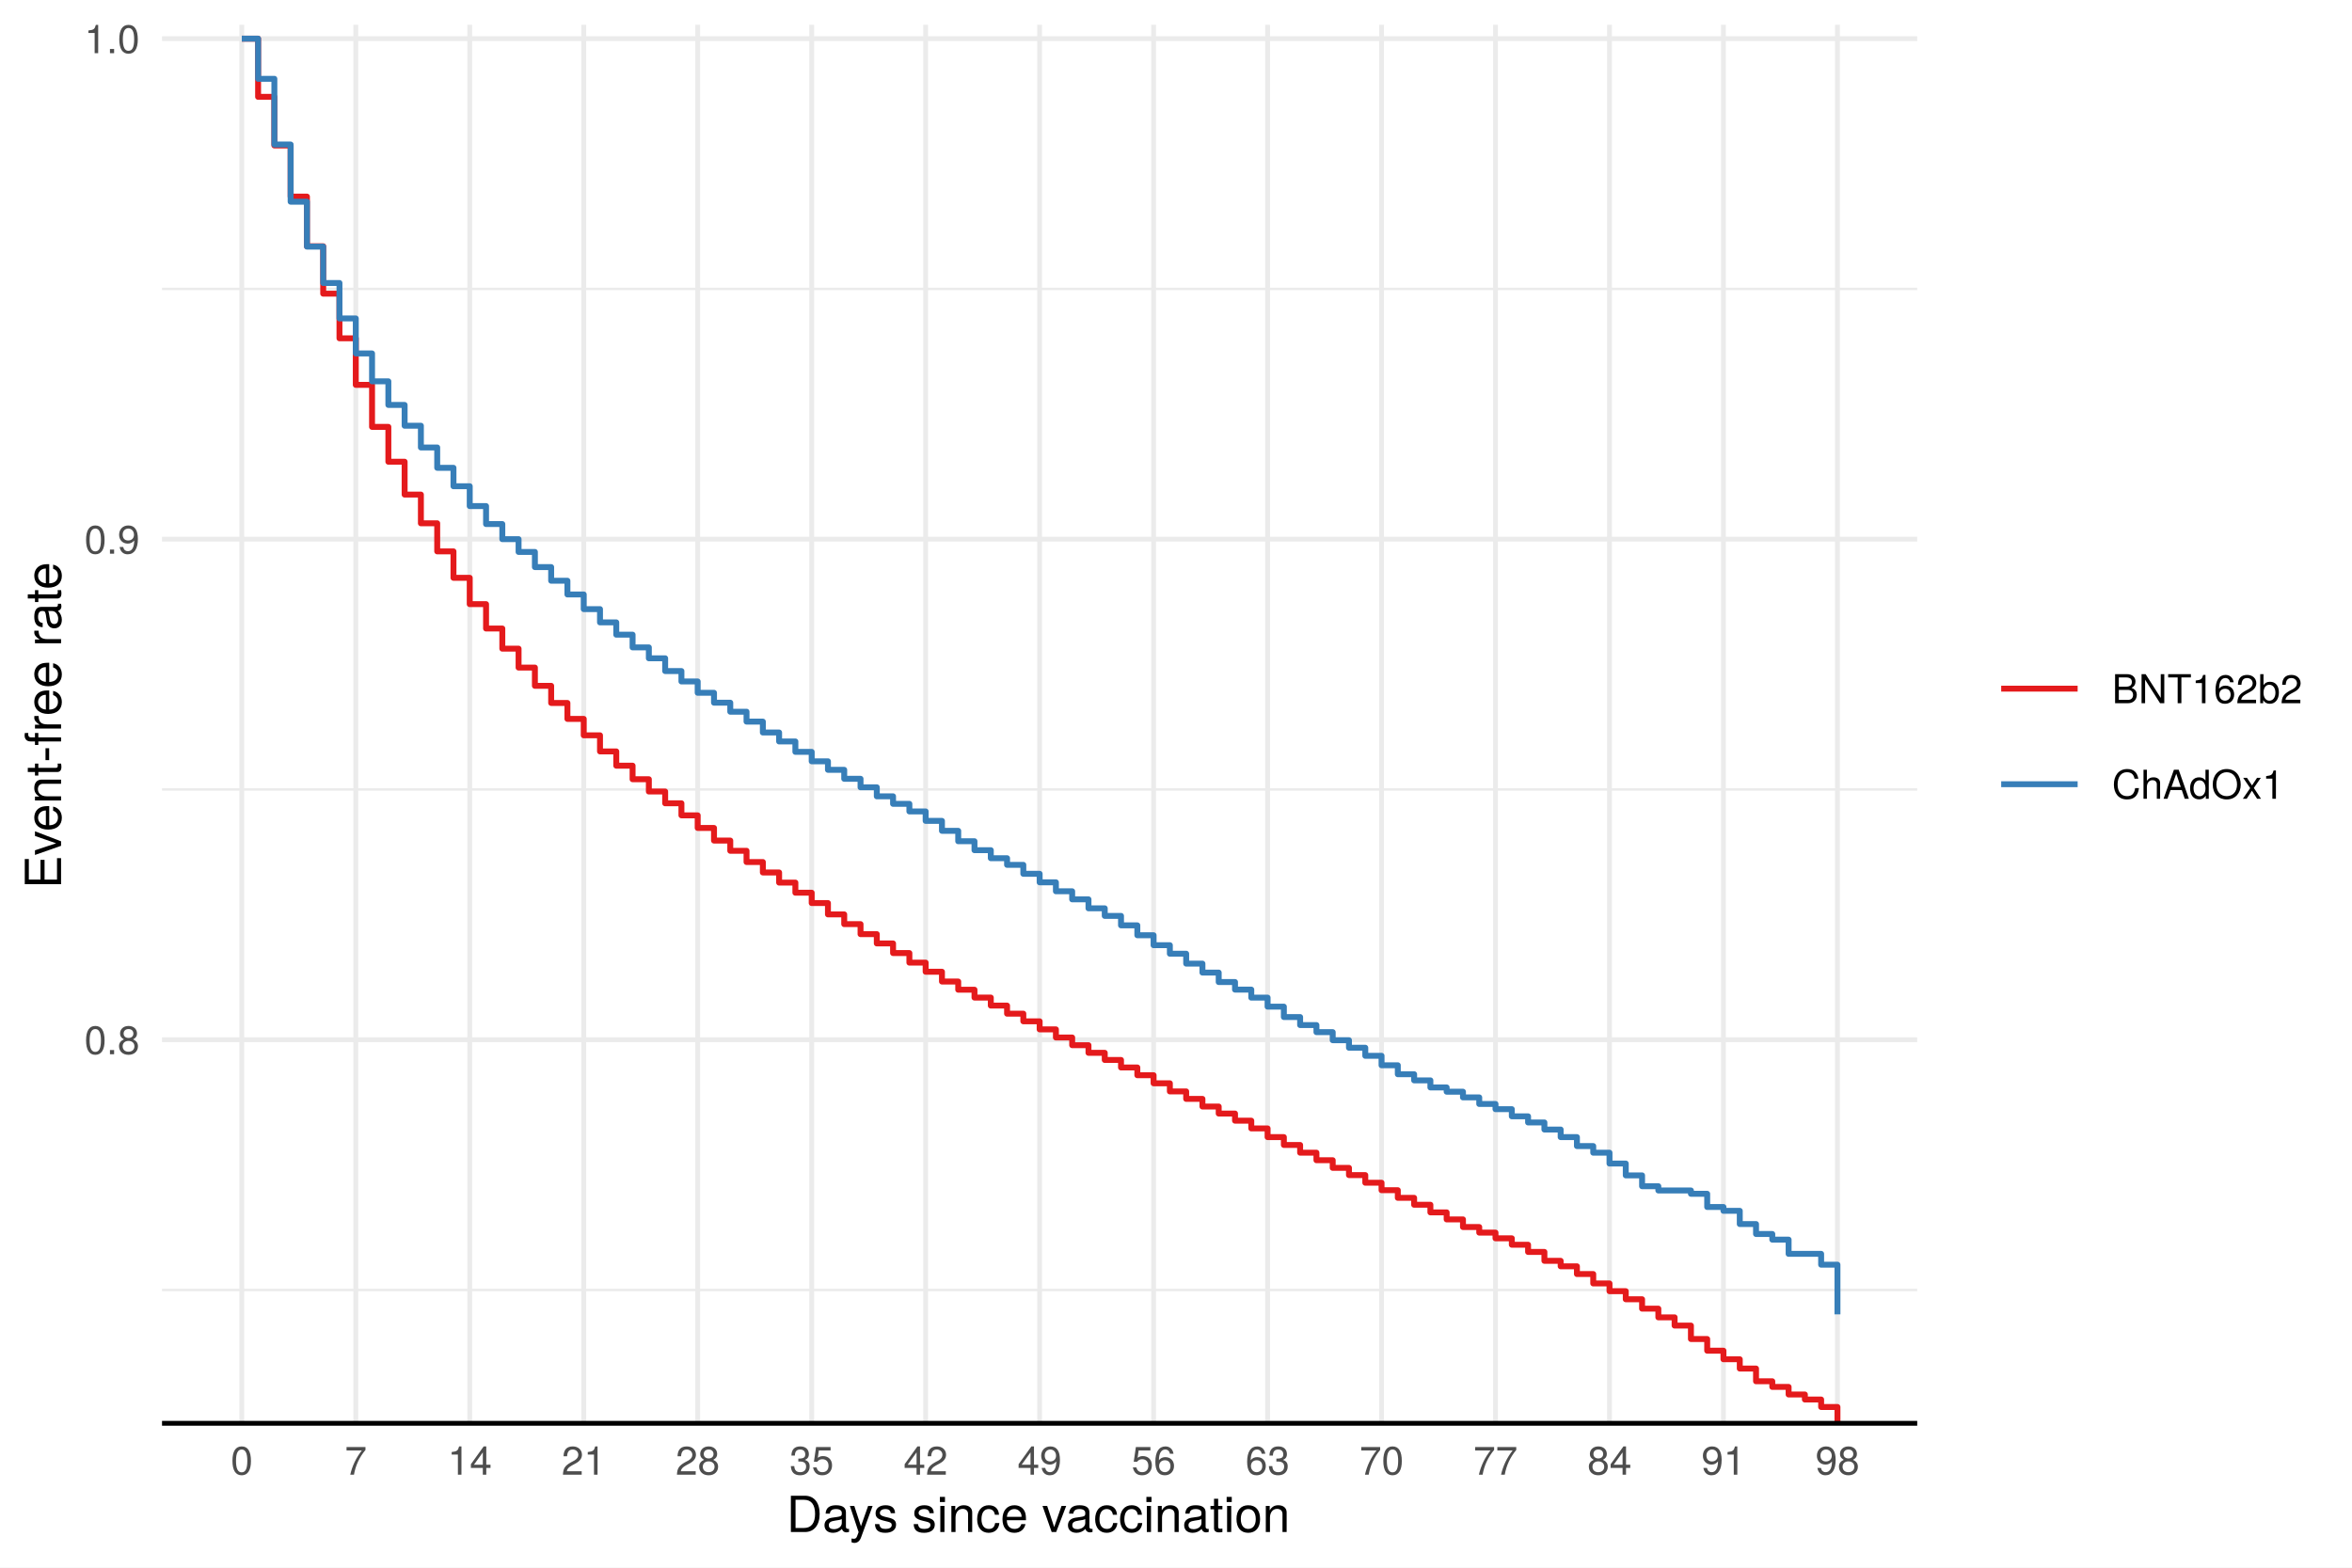
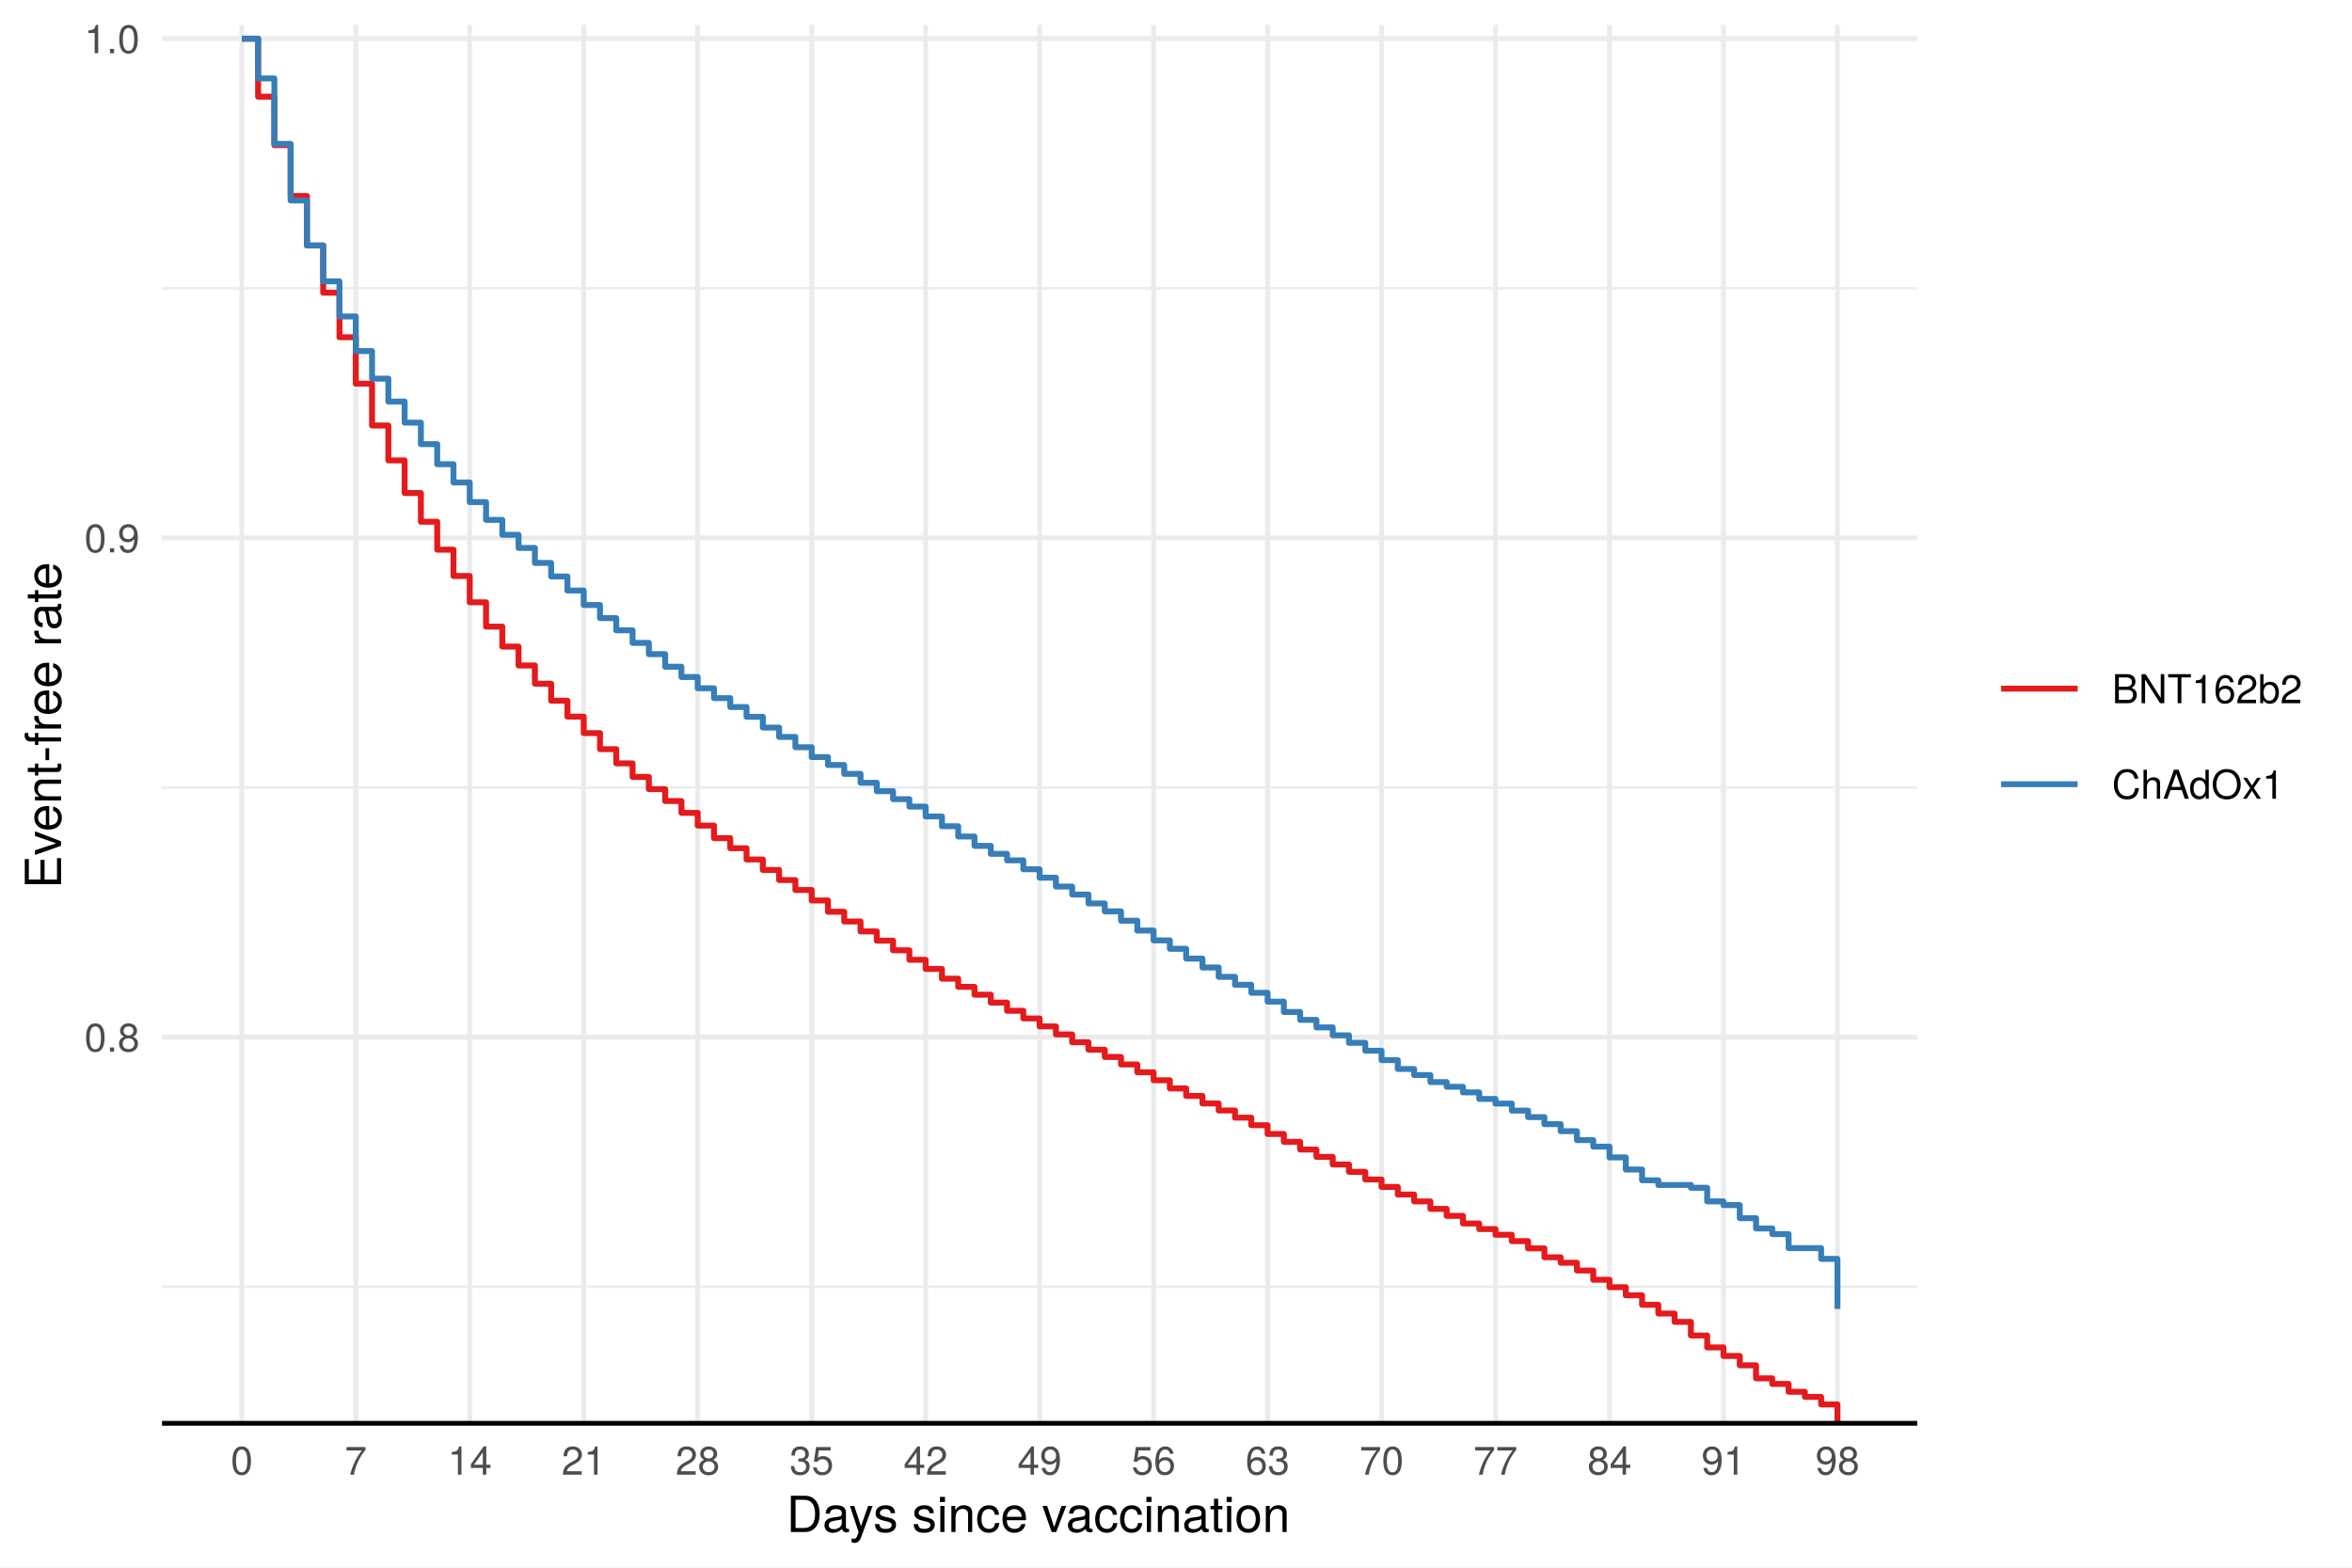
<svg xmlns="http://www.w3.org/2000/svg" viewBox="0 0 425.20 283.46">
  <defs>
    <style type="text/css">
    line, polyline, polygon, path, rect, circle {
      fill: none;
      stroke: #000000;
      stroke-linecap: round;
      stroke-linejoin: round;
      stroke-miterlimit: 10.00;
    }
  </style>
  </defs>
  <rect width="100%" height="100%" style="stroke: none; fill: #FFFFFF;" />
  <defs>
    <clipPath id="cpMjkuMjl8MzQ2LjYwfDI1Ny4zNnw0LjQ4">
      <rect x="29.29" y="4.48" width="317.31" height="252.88" />
    </clipPath>
  </defs>
-   <polyline points="29.29,233.25 346.60,233.25 " style="stroke-width: 0.44; stroke: #EBEBEB; stroke-linecap: butt;" clip-path="url(#cpMjkuMjl8MzQ2LjYwfDI1Ny4zNnw0LjQ4)" />
-   <polyline points="29.29,142.75 346.60,142.75 " style="stroke-width: 0.44; stroke: #EBEBEB; stroke-linecap: butt;" clip-path="url(#cpMjkuMjl8MzQ2LjYwfDI1Ny4zNnw0LjQ4)" />
-   <polyline points="29.29,52.24 346.60,52.24 " style="stroke-width: 0.44; stroke: #EBEBEB; stroke-linecap: butt;" clip-path="url(#cpMjkuMjl8MzQ2LjYwfDI1Ny4zNnw0LjQ4)" />
-   <polyline points="29.29,188.00 346.60,188.00 " style="stroke-width: 0.87; stroke: #EBEBEB; stroke-linecap: butt;" clip-path="url(#cpMjkuMjl8MzQ2LjYwfDI1Ny4zNnw0LjQ4)" />
-   <polyline points="29.29,97.49 346.60,97.49 " style="stroke-width: 0.87; stroke: #EBEBEB; stroke-linecap: butt;" clip-path="url(#cpMjkuMjl8MzQ2LjYwfDI1Ny4zNnw0LjQ4)" />
+   <polyline points="29.29,232.66 346.60,232.66 " style="stroke-width: 0.44; stroke: #EBEBEB; stroke-linecap: butt;" clip-path="url(#cpMjkuMjl8MzQ2LjYwfDI1Ny4zNnw0LjQ4)" />
+   <polyline points="29.29,142.39 346.60,142.39 " style="stroke-width: 0.44; stroke: #EBEBEB; stroke-linecap: butt;" clip-path="url(#cpMjkuMjl8MzQ2LjYwfDI1Ny4zNnw0LjQ4)" />
+   <polyline points="29.29,52.12 346.60,52.12 " style="stroke-width: 0.44; stroke: #EBEBEB; stroke-linecap: butt;" clip-path="url(#cpMjkuMjl8MzQ2LjYwfDI1Ny4zNnw0LjQ4)" />
+   <polyline points="29.29,187.53 346.60,187.53 " style="stroke-width: 0.87; stroke: #EBEBEB; stroke-linecap: butt;" clip-path="url(#cpMjkuMjl8MzQ2LjYwfDI1Ny4zNnw0LjQ4)" />
+   <polyline points="29.29,97.26 346.60,97.26 " style="stroke-width: 0.87; stroke: #EBEBEB; stroke-linecap: butt;" clip-path="url(#cpMjkuMjl8MzQ2LjYwfDI1Ny4zNnw0LjQ4)" />
  <polyline points="29.29,6.99 346.60,6.99 " style="stroke-width: 0.87; stroke: #EBEBEB; stroke-linecap: butt;" clip-path="url(#cpMjkuMjl8MzQ2LjYwfDI1Ny4zNnw0LjQ4)" />
  <polyline points="43.71,257.36 43.71,4.48 " style="stroke-width: 0.87; stroke: #EBEBEB; stroke-linecap: butt;" clip-path="url(#cpMjkuMjl8MzQ2LjYwfDI1Ny4zNnw0LjQ4)" />
  <polyline points="64.32,257.36 64.32,4.48 " style="stroke-width: 0.87; stroke: #EBEBEB; stroke-linecap: butt;" clip-path="url(#cpMjkuMjl8MzQ2LjYwfDI1Ny4zNnw0LjQ4)" />
  <polyline points="84.92,257.36 84.92,4.48 " style="stroke-width: 0.87; stroke: #EBEBEB; stroke-linecap: butt;" clip-path="url(#cpMjkuMjl8MzQ2LjYwfDI1Ny4zNnw0LjQ4)" />
  <polyline points="105.53,257.36 105.53,4.48 " style="stroke-width: 0.87; stroke: #EBEBEB; stroke-linecap: butt;" clip-path="url(#cpMjkuMjl8MzQ2LjYwfDI1Ny4zNnw0LjQ4)" />
  <polyline points="126.13,257.36 126.13,4.48 " style="stroke-width: 0.87; stroke: #EBEBEB; stroke-linecap: butt;" clip-path="url(#cpMjkuMjl8MzQ2LjYwfDI1Ny4zNnw0LjQ4)" />
  <polyline points="146.74,257.36 146.74,4.48 " style="stroke-width: 0.87; stroke: #EBEBEB; stroke-linecap: butt;" clip-path="url(#cpMjkuMjl8MzQ2LjYwfDI1Ny4zNnw0LjQ4)" />
  <polyline points="167.34,257.36 167.34,4.48 " style="stroke-width: 0.87; stroke: #EBEBEB; stroke-linecap: butt;" clip-path="url(#cpMjkuMjl8MzQ2LjYwfDI1Ny4zNnw0LjQ4)" />
  <polyline points="187.95,257.36 187.95,4.48 " style="stroke-width: 0.87; stroke: #EBEBEB; stroke-linecap: butt;" clip-path="url(#cpMjkuMjl8MzQ2LjYwfDI1Ny4zNnw0LjQ4)" />
  <polyline points="208.55,257.36 208.55,4.48 " style="stroke-width: 0.87; stroke: #EBEBEB; stroke-linecap: butt;" clip-path="url(#cpMjkuMjl8MzQ2LjYwfDI1Ny4zNnw0LjQ4)" />
  <polyline points="229.16,257.36 229.16,4.48 " style="stroke-width: 0.87; stroke: #EBEBEB; stroke-linecap: butt;" clip-path="url(#cpMjkuMjl8MzQ2LjYwfDI1Ny4zNnw0LjQ4)" />
  <polyline points="249.76,257.36 249.76,4.48 " style="stroke-width: 0.87; stroke: #EBEBEB; stroke-linecap: butt;" clip-path="url(#cpMjkuMjl8MzQ2LjYwfDI1Ny4zNnw0LjQ4)" />
  <polyline points="270.36,257.36 270.36,4.48 " style="stroke-width: 0.87; stroke: #EBEBEB; stroke-linecap: butt;" clip-path="url(#cpMjkuMjl8MzQ2LjYwfDI1Ny4zNnw0LjQ4)" />
  <polyline points="290.97,257.36 290.97,4.48 " style="stroke-width: 0.87; stroke: #EBEBEB; stroke-linecap: butt;" clip-path="url(#cpMjkuMjl8MzQ2LjYwfDI1Ny4zNnw0LjQ4)" />
  <polyline points="311.57,257.36 311.57,4.48 " style="stroke-width: 0.87; stroke: #EBEBEB; stroke-linecap: butt;" clip-path="url(#cpMjkuMjl8MzQ2LjYwfDI1Ny4zNnw0LjQ4)" />
  <polyline points="332.18,257.36 332.18,4.48 " style="stroke-width: 0.87; stroke: #EBEBEB; stroke-linecap: butt;" clip-path="url(#cpMjkuMjl8MzQ2LjYwfDI1Ny4zNnw0LjQ4)" />
-   <polyline points="43.71,6.99 46.66,6.99 46.66,17.51 49.60,17.51 49.60,26.30 52.54,26.30 52.54,35.55 55.49,35.55 55.49,44.53 58.43,44.53 58.43,53.10 61.37,53.10 61.37,61.17 64.32,61.17 64.32,69.59 67.26,69.59 67.26,77.19 70.21,77.19 70.21,83.49 73.15,83.49 73.15,89.43 76.09,89.43 76.09,94.62 79.04,94.62 79.04,99.70 81.98,99.70 81.98,104.48 84.92,104.48 84.92,109.24 87.87,109.24 87.87,113.65 90.81,113.65 90.81,117.29 93.75,117.29 93.75,120.71 96.70,120.71 96.70,124.01 99.64,124.01 99.64,127.11 102.58,127.11 102.58,129.99 105.53,129.99 105.53,132.96 108.47,132.96 108.47,135.87 111.41,135.87 111.41,138.45 114.36,138.45 114.36,140.90 117.30,140.90 117.30,143.12 120.25,143.12 120.25,145.25 123.19,145.25 123.19,147.43 126.13,147.43 126.13,149.71 129.08,149.71 129.08,151.99 132.02,151.99 132.02,153.84 134.96,153.84 134.96,155.87 137.91,155.87 137.91,157.76 140.85,157.76 140.85,159.59 143.79,159.59 143.79,161.42 146.74,161.42 146.74,163.29 149.68,163.29 149.68,165.34 152.62,165.34 152.62,167.10 155.57,167.10 155.57,168.91 158.51,168.91 158.51,170.59 161.45,170.59 161.45,172.33 164.40,172.33 164.40,174.06 167.34,174.06 167.34,175.71 170.29,175.71 170.29,177.48 173.23,177.48 173.23,178.96 176.17,178.96 176.17,180.38 179.12,180.38 179.12,181.83 182.06,181.83 182.06,183.29 185.00,183.29 185.00,184.67 187.95,184.67 187.95,186.13 190.89,186.13 190.89,187.60 193.83,187.60 193.83,188.99 196.78,188.99 196.78,190.37 199.72,190.37 199.72,191.66 202.66,191.66 202.66,193.02 205.61,193.02 205.61,194.42 208.55,194.42 208.55,195.88 211.49,195.88 211.49,197.35 214.44,197.35 214.44,198.70 217.38,198.70 217.38,200.08 220.32,200.08 220.32,201.35 223.27,201.35 223.27,202.64 226.21,202.64 226.21,204.04 229.16,204.04 229.16,205.61 232.10,205.61 232.10,207.03 235.04,207.03 235.04,208.43 237.99,208.43 237.99,209.79 240.93,209.79 240.93,211.17 243.87,211.17 243.87,212.48 246.82,212.48 246.82,213.86 249.76,213.86 249.76,215.21 252.70,215.21 252.70,216.59 255.65,216.59 255.65,217.84 258.59,217.84 258.59,219.22 261.53,219.22 261.53,220.49 264.48,220.49 264.48,221.87 267.42,221.87 267.42,222.88 270.36,222.88 270.36,223.91 273.31,223.91 273.31,225.07 276.25,225.07 276.25,226.37 279.20,226.37 279.20,227.98 282.14,227.98 282.14,228.97 285.08,228.97 285.08,230.37 288.03,230.37 288.03,232.07 290.97,232.07 290.97,233.47 293.91,233.47 293.91,234.93 296.86,234.93 296.86,236.63 299.80,236.63 299.80,238.20 302.74,238.20 302.74,239.69 305.69,239.69 305.69,242.12 308.63,242.12 308.63,244.23 311.57,244.23 311.57,245.78 314.52,245.78 314.52,247.46 317.46,247.46 317.46,249.76 320.40,249.76 320.40,250.78 323.35,250.78 323.35,252.15 326.29,252.15 326.29,253.06 329.23,253.06 329.23,254.41 332.18,254.41 332.18,257.36 " style="stroke-width: 1.07; stroke: #E41A1C; stroke-linecap: butt;" clip-path="url(#cpMjkuMjl8MzQ2LjYwfDI1Ny4zNnw0LjQ4)" />
-   <polyline points="43.71,6.99 46.66,6.99 46.66,14.25 49.60,14.25 49.60,26.13 52.54,26.13 52.54,36.47 55.49,36.47 55.49,44.59 58.43,44.59 58.43,51.17 61.37,51.17 61.37,57.58 64.32,57.58 64.32,63.91 67.26,63.91 67.26,68.95 70.21,68.95 70.21,73.22 73.15,73.22 73.15,76.98 76.09,76.98 76.09,80.91 79.04,80.91 79.04,84.59 81.98,84.59 81.98,87.92 84.92,87.92 84.92,91.51 87.87,91.51 87.87,94.76 90.81,94.76 90.81,97.49 93.75,97.49 93.75,99.80 96.70,99.80 96.70,102.54 99.64,102.54 99.64,105.01 102.58,105.01 102.58,107.49 105.53,107.49 105.53,110.14 108.47,110.14 108.47,112.54 111.41,112.54 111.41,114.76 114.36,114.76 114.36,117.06 117.30,117.06 117.30,119.03 120.25,119.03 120.25,121.34 123.19,121.34 123.19,123.22 126.13,123.22 126.13,125.27 129.08,125.27 129.08,127.06 132.02,127.06 132.02,128.69 134.96,128.69 134.96,130.48 137.91,130.48 137.91,132.45 140.85,132.45 140.85,134.07 143.79,134.07 143.79,135.95 146.74,135.95 146.74,137.66 149.68,137.66 149.68,139.20 152.62,139.20 152.62,140.82 155.57,140.82 155.57,142.36 158.51,142.36 158.51,143.99 161.45,143.99 161.45,145.35 164.40,145.35 164.40,146.72 167.34,146.72 167.34,148.43 170.29,148.43 170.29,150.23 173.23,150.23 173.23,152.11 176.17,152.11 176.17,153.73 179.12,153.73 179.12,155.18 182.06,155.18 182.06,156.38 185.00,156.38 185.00,158.00 187.95,158.00 187.95,159.54 190.89,159.54 190.89,161.16 193.83,161.16 193.83,162.62 196.78,162.62 196.78,164.24 199.72,164.24 199.72,165.61 202.66,165.61 202.66,167.32 205.61,167.32 205.61,169.11 208.55,169.11 208.55,170.91 211.49,170.91 211.49,172.45 214.44,172.45 214.44,174.24 217.38,174.24 217.38,175.86 220.32,175.86 220.32,177.57 223.27,177.57 223.27,178.94 226.21,178.94 226.21,180.39 229.16,180.39 229.16,182.02 232.10,182.02 232.10,183.90 235.04,183.90 235.04,185.35 237.99,185.35 237.99,186.63 240.93,186.63 240.93,188.09 243.87,188.09 243.87,189.45 246.82,189.45 246.82,190.91 249.76,190.91 249.76,192.62 252.70,192.62 252.70,194.24 255.65,194.24 255.65,195.35 258.59,195.35 258.59,196.63 261.53,196.63 261.53,197.40 264.48,197.40 264.48,198.43 267.42,198.43 267.42,199.62 270.36,199.62 270.36,200.56 273.31,200.56 273.31,201.85 276.25,201.85 276.25,202.96 279.20,202.96 279.20,204.24 282.14,204.24 282.14,205.61 285.08,205.61 285.08,207.23 288.03,207.23 288.03,208.43 290.97,208.43 290.97,210.39 293.91,210.39 293.91,212.53 296.86,212.53 296.86,214.49 299.80,214.49 299.80,215.26 302.74,215.26 302.74,215.26 305.69,215.26 305.69,215.86 308.63,215.86 308.63,218.25 311.57,218.25 311.57,218.94 314.52,218.94 314.52,221.33 317.46,221.33 317.46,223.13 320.40,223.13 320.40,224.15 323.35,224.15 323.35,226.72 326.29,226.72 326.29,226.72 329.23,226.72 329.23,228.68 332.18,228.68 332.18,237.66 " style="stroke-width: 1.07; stroke: #377EB8; stroke-linecap: butt;" clip-path="url(#cpMjkuMjl8MzQ2LjYwfDI1Ny4zNnw0LjQ4)" />
+   <polyline points="43.71,6.99 46.66,6.99 46.66,17.48 49.60,17.48 49.60,26.24 52.54,26.24 52.54,35.44 55.49,35.44 55.49,44.39 58.43,44.39 58.43,52.93 61.37,52.93 61.37,60.98 64.32,60.98 64.32,69.37 67.26,69.37 67.26,76.94 70.21,76.94 70.21,83.25 73.15,83.25 73.15,89.15 76.09,89.15 76.09,94.34 79.04,94.34 79.04,99.39 81.98,99.39 81.98,104.15 84.92,104.15 84.92,108.91 87.87,108.91 87.87,113.31 90.81,113.31 90.81,116.92 93.75,116.92 93.75,120.33 96.70,120.33 96.70,123.63 99.64,123.63 99.64,126.70 102.58,126.70 102.58,129.58 105.53,129.58 105.53,132.56 108.47,132.56 108.47,135.46 111.41,135.46 111.41,138.03 114.36,138.03 114.36,140.48 117.30,140.48 117.30,142.69 120.25,142.69 120.25,144.84 123.19,144.84 123.19,146.98 126.13,146.98 126.13,149.28 129.08,149.28 129.08,151.55 132.02,151.55 132.02,153.38 134.96,153.38 134.96,155.41 137.91,155.41 137.91,157.30 140.85,157.30 140.85,159.13 143.79,159.13 143.79,160.93 146.74,160.93 146.74,162.82 149.68,162.82 149.68,164.86 152.62,164.86 152.62,166.62 155.57,166.62 155.57,168.42 158.51,168.42 158.51,170.09 161.45,170.09 161.45,171.83 164.40,171.83 164.40,173.55 167.34,173.55 167.34,175.20 170.29,175.20 170.29,176.96 173.23,176.96 173.23,178.44 176.17,178.44 176.17,179.86 179.12,179.86 179.12,181.29 182.06,181.29 182.06,182.77 185.00,182.77 185.00,184.15 187.95,184.15 187.95,185.59 190.89,185.59 190.89,187.04 193.83,187.04 193.83,188.46 196.78,188.46 196.78,189.81 199.72,189.81 199.72,191.12 202.66,191.12 202.66,192.47 205.61,192.47 205.61,193.89 208.55,193.89 208.55,195.33 211.49,195.33 211.49,196.81 214.44,196.81 214.44,198.16 217.38,198.16 217.38,199.53 220.32,199.53 220.32,200.80 223.27,200.80 223.27,202.09 226.21,202.09 226.21,203.46 229.16,203.46 229.16,205.05 232.10,205.05 232.10,206.46 235.04,206.46 235.04,207.86 237.99,207.86 237.99,209.19 240.93,209.19 240.93,210.56 243.87,210.56 243.87,211.89 246.82,211.89 246.82,213.27 249.76,213.27 249.76,214.62 252.70,214.62 252.70,215.99 255.65,215.99 255.65,217.24 258.59,217.24 258.59,218.59 261.53,218.59 261.53,219.85 264.48,219.85 264.48,221.23 267.42,221.23 267.42,222.24 270.36,222.24 270.36,223.27 273.31,223.27 273.31,224.42 276.25,224.42 276.25,225.73 279.20,225.73 279.20,227.34 282.14,227.34 282.14,228.33 285.08,228.33 285.08,229.73 288.03,229.73 288.03,231.40 290.97,231.40 290.97,232.75 293.91,232.75 293.91,234.21 296.86,234.21 296.86,235.93 299.80,235.93 299.80,237.51 302.74,237.51 302.74,239.02 305.69,239.02 305.69,241.48 308.63,241.48 308.63,243.63 311.57,243.63 311.57,245.18 314.52,245.18 314.52,246.87 317.46,246.87 317.46,249.23 320.40,249.23 320.40,250.24 323.35,250.24 323.35,251.66 326.29,251.66 326.29,252.58 329.23,252.58 329.23,253.95 332.18,253.95 332.18,257.36 " style="stroke-width: 1.07; stroke: #E41A1C; stroke-linecap: butt;" clip-path="url(#cpMjkuMjl8MzQ2LjYwfDI1Ny4zNnw0LjQ4)" />
+   <polyline points="43.71,6.99 46.66,6.99 46.66,14.18 49.60,14.18 49.60,26.01 52.54,26.01 52.54,36.25 55.49,36.25 55.49,44.37 58.43,44.37 58.43,50.88 61.37,50.88 61.37,57.22 64.32,57.22 64.32,63.48 67.26,63.48 67.26,68.47 70.21,68.47 70.21,72.61 73.15,72.61 73.15,76.42 76.09,76.42 76.09,80.31 79.04,80.31 79.04,83.94 81.98,83.94 81.98,87.24 84.92,87.24 84.92,90.79 87.87,90.79 87.87,94.01 90.81,94.01 90.81,96.71 93.75,96.71 93.75,99.08 96.70,99.08 96.70,101.79 99.64,101.79 99.64,104.24 102.58,104.24 102.58,106.78 105.53,106.78 105.53,109.40 108.47,109.40 108.47,111.77 111.41,111.77 111.41,113.97 114.36,113.97 114.36,116.25 117.30,116.25 117.30,118.28 120.25,118.28 120.25,120.56 123.19,120.56 123.19,122.42 126.13,122.42 126.13,124.45 129.08,124.45 129.08,126.23 132.02,126.23 132.02,127.84 134.96,127.84 134.96,129.61 137.91,129.61 137.91,131.56 140.85,131.56 140.85,133.25 143.79,133.25 143.79,135.11 146.74,135.11 146.74,136.89 149.68,136.89 149.68,138.32 152.62,138.32 152.62,139.93 155.57,139.93 155.57,141.54 158.51,141.54 158.51,143.06 161.45,143.06 161.45,144.50 164.40,144.50 164.40,145.85 167.34,145.85 167.34,147.63 170.29,147.63 170.29,149.40 173.23,149.40 173.23,151.26 176.17,151.26 176.17,152.95 179.12,152.95 179.12,154.39 182.06,154.39 182.06,155.57 185.00,155.57 185.00,157.18 187.95,157.18 187.95,158.70 190.89,158.70 190.89,160.31 193.83,160.31 193.83,161.75 196.78,161.75 196.78,163.36 199.72,163.36 199.72,164.79 202.66,164.79 202.66,166.48 205.61,166.48 205.61,168.26 208.55,168.26 208.55,170.04 211.49,170.04 211.49,171.56 214.44,171.56 214.44,173.33 217.38,173.33 217.38,174.94 220.32,174.94 220.32,176.63 223.27,176.63 223.27,178.07 226.21,178.07 226.21,179.51 229.16,179.51 229.16,181.11 232.10,181.11 232.10,182.98 235.04,182.98 235.04,184.41 237.99,184.41 237.99,185.77 240.93,185.77 240.93,187.20 243.87,187.20 243.87,188.56 246.82,188.56 246.82,189.99 249.76,189.99 249.76,191.69 252.70,191.69 252.70,193.29 255.65,193.29 255.65,194.39 258.59,194.39 258.59,195.66 261.53,195.66 261.53,196.51 264.48,196.51 264.48,197.52 267.42,197.52 267.42,198.71 270.36,198.71 270.36,199.55 273.31,199.55 273.31,200.82 276.25,200.82 276.25,202.00 279.20,202.00 279.20,203.27 282.14,203.27 282.14,204.54 285.08,204.54 285.08,206.15 288.03,206.15 288.03,207.33 290.97,207.33 290.97,209.28 293.91,209.28 293.91,211.47 296.86,211.47 296.86,213.42 299.80,213.42 299.80,214.27 302.74,214.27 302.74,214.27 305.69,214.27 305.69,214.77 308.63,214.77 308.63,217.23 311.57,217.23 311.57,217.90 314.52,217.90 314.52,220.27 317.46,220.27 317.46,222.13 320.40,222.13 320.40,223.15 323.35,223.15 323.35,225.68 326.29,225.68 326.29,225.68 329.23,225.68 329.23,227.63 332.18,227.63 332.18,236.68 " style="stroke-width: 1.07; stroke: #377EB8; stroke-linecap: butt;" clip-path="url(#cpMjkuMjl8MzQ2LjYwfDI1Ny4zNnw0LjQ4)" />
  <defs>
    <clipPath id="cpMC4wMHw0MjUuMjB8MjgzLjQ2fDAuMDA=">
      <rect x="0.00" y="0.00" width="425.20" height="283.46" />
    </clipPath>
  </defs>
  <g clip-path="url(#cpMC4wMHw0MjUuMjB8MjgzLjQ2fDAuMDA=)">
-     <text x="15.25" y="190.62" style="font-size: 7.20px; fill: #4D4D4D; font-family: TeX Gyre Heros;" textLength="10.01px" lengthAdjust="spacingAndGlyphs">0.8</text>
+     <text x="15.25" y="190.15" style="font-size: 7.20px; fill: #4D4D4D; font-family: TeX Gyre Heros;" textLength="10.01px" lengthAdjust="spacingAndGlyphs">0.8</text>
  </g>
  <g clip-path="url(#cpMC4wMHw0MjUuMjB8MjgzLjQ2fDAuMDA=)">
-     <text x="15.25" y="100.12" style="font-size: 7.20px; fill: #4D4D4D; font-family: TeX Gyre Heros;" textLength="10.01px" lengthAdjust="spacingAndGlyphs">0.9</text>
+     <text x="15.25" y="99.88" style="font-size: 7.20px; fill: #4D4D4D; font-family: TeX Gyre Heros;" textLength="10.01px" lengthAdjust="spacingAndGlyphs">0.9</text>
  </g>
  <g clip-path="url(#cpMC4wMHw0MjUuMjB8MjgzLjQ2fDAuMDA=)">
    <text x="15.25" y="9.61" style="font-size: 7.20px; fill: #4D4D4D; font-family: TeX Gyre Heros;" textLength="10.01px" lengthAdjust="spacingAndGlyphs">1.0</text>
  </g>
  <polyline points="29.29,257.36 346.60,257.36 " style="stroke-width: 0.87; stroke-linecap: butt;" clip-path="url(#cpMC4wMHw0MjUuMjB8MjgzLjQ2fDAuMDA=)" />
  <g clip-path="url(#cpMC4wMHw0MjUuMjB8MjgzLjQ2fDAuMDA=)">
    <text x="41.71" y="266.65" style="font-size: 7.20px; fill: #4D4D4D; font-family: TeX Gyre Heros;" textLength="4.00px" lengthAdjust="spacingAndGlyphs">0</text>
  </g>
  <g clip-path="url(#cpMC4wMHw0MjUuMjB8MjgzLjQ2fDAuMDA=)">
    <text x="62.32" y="266.65" style="font-size: 7.20px; fill: #4D4D4D; font-family: TeX Gyre Heros;" textLength="4.00px" lengthAdjust="spacingAndGlyphs">7</text>
  </g>
  <g clip-path="url(#cpMC4wMHw0MjUuMjB8MjgzLjQ2fDAuMDA=)">
    <text x="80.92" y="266.65" style="font-size: 7.20px; fill: #4D4D4D; font-family: TeX Gyre Heros;" textLength="8.01px" lengthAdjust="spacingAndGlyphs">14</text>
  </g>
  <g clip-path="url(#cpMC4wMHw0MjUuMjB8MjgzLjQ2fDAuMDA=)">
    <text x="101.52" y="266.65" style="font-size: 7.20px; fill: #4D4D4D; font-family: TeX Gyre Heros;" textLength="8.01px" lengthAdjust="spacingAndGlyphs">21</text>
  </g>
  <g clip-path="url(#cpMC4wMHw0MjUuMjB8MjgzLjQ2fDAuMDA=)">
    <text x="122.13" y="266.65" style="font-size: 7.20px; fill: #4D4D4D; font-family: TeX Gyre Heros;" textLength="8.01px" lengthAdjust="spacingAndGlyphs">28</text>
  </g>
  <g clip-path="url(#cpMC4wMHw0MjUuMjB8MjgzLjQ2fDAuMDA=)">
    <text x="142.73" y="266.65" style="font-size: 7.20px; fill: #4D4D4D; font-family: TeX Gyre Heros;" textLength="8.01px" lengthAdjust="spacingAndGlyphs">35</text>
  </g>
  <g clip-path="url(#cpMC4wMHw0MjUuMjB8MjgzLjQ2fDAuMDA=)">
    <text x="163.34" y="266.65" style="font-size: 7.20px; fill: #4D4D4D; font-family: TeX Gyre Heros;" textLength="8.01px" lengthAdjust="spacingAndGlyphs">42</text>
  </g>
  <g clip-path="url(#cpMC4wMHw0MjUuMjB8MjgzLjQ2fDAuMDA=)">
    <text x="183.94" y="266.65" style="font-size: 7.20px; fill: #4D4D4D; font-family: TeX Gyre Heros;" textLength="8.01px" lengthAdjust="spacingAndGlyphs">49</text>
  </g>
  <g clip-path="url(#cpMC4wMHw0MjUuMjB8MjgzLjQ2fDAuMDA=)">
    <text x="204.55" y="266.65" style="font-size: 7.20px; fill: #4D4D4D; font-family: TeX Gyre Heros;" textLength="8.01px" lengthAdjust="spacingAndGlyphs">56</text>
  </g>
  <g clip-path="url(#cpMC4wMHw0MjUuMjB8MjgzLjQ2fDAuMDA=)">
    <text x="225.15" y="266.65" style="font-size: 7.20px; fill: #4D4D4D; font-family: TeX Gyre Heros;" textLength="8.01px" lengthAdjust="spacingAndGlyphs">63</text>
  </g>
  <g clip-path="url(#cpMC4wMHw0MjUuMjB8MjgzLjQ2fDAuMDA=)">
    <text x="245.76" y="266.65" style="font-size: 7.20px; fill: #4D4D4D; font-family: TeX Gyre Heros;" textLength="8.01px" lengthAdjust="spacingAndGlyphs">70</text>
  </g>
  <g clip-path="url(#cpMC4wMHw0MjUuMjB8MjgzLjQ2fDAuMDA=)">
    <text x="266.36" y="266.65" style="font-size: 7.20px; fill: #4D4D4D; font-family: TeX Gyre Heros;" textLength="8.01px" lengthAdjust="spacingAndGlyphs">77</text>
  </g>
  <g clip-path="url(#cpMC4wMHw0MjUuMjB8MjgzLjQ2fDAuMDA=)">
    <text x="286.97" y="266.65" style="font-size: 7.20px; fill: #4D4D4D; font-family: TeX Gyre Heros;" textLength="8.01px" lengthAdjust="spacingAndGlyphs">84</text>
  </g>
  <g clip-path="url(#cpMC4wMHw0MjUuMjB8MjgzLjQ2fDAuMDA=)">
    <text x="307.57" y="266.65" style="font-size: 7.20px; fill: #4D4D4D; font-family: TeX Gyre Heros;" textLength="8.01px" lengthAdjust="spacingAndGlyphs">91</text>
  </g>
  <g clip-path="url(#cpMC4wMHw0MjUuMjB8MjgzLjQ2fDAuMDA=)">
    <text x="328.18" y="266.65" style="font-size: 7.20px; fill: #4D4D4D; font-family: TeX Gyre Heros;" textLength="8.01px" lengthAdjust="spacingAndGlyphs">98</text>
  </g>
  <g clip-path="url(#cpMC4wMHw0MjUuMjB8MjgzLjQ2fDAuMDA=)">
    <text x="142.18" y="277.02" style="font-size: 9.00px; font-family: TeX Gyre Heros;" textLength="91.53px" lengthAdjust="spacingAndGlyphs">Days since vaccination</text>
  </g>
  <g clip-path="url(#cpMC4wMHw0MjUuMjB8MjgzLjQ2fDAuMDA=)">
    <text transform="translate(11.04,160.69) rotate(-90)" style="font-size: 9.00px; font-family: TeX Gyre Heros;" textLength="59.53px" lengthAdjust="spacingAndGlyphs">Event-free rate</text>
  </g>
  <line x1="361.78" y1="124.52" x2="375.60" y2="124.52" style="stroke-width: 1.07; stroke: #E41A1C; stroke-linecap: butt;" clip-path="url(#cpMC4wMHw0MjUuMjB8MjgzLjQ2fDAuMDA=)" />
  <line x1="361.78" y1="141.80" x2="375.60" y2="141.80" style="stroke-width: 1.07; stroke: #377EB8; stroke-linecap: butt;" clip-path="url(#cpMC4wMHw0MjUuMjB8MjgzLjQ2fDAuMDA=)" />
  <g clip-path="url(#cpMC4wMHw0MjUuMjB8MjgzLjQ2fDAuMDA=)">
    <text x="381.81" y="127.15" style="font-size: 7.20px; font-family: TeX Gyre Heros;" textLength="34.42px" lengthAdjust="spacingAndGlyphs">BNT162b2</text>
  </g>
  <g clip-path="url(#cpMC4wMHw0MjUuMjB8MjgzLjQ2fDAuMDA=)">
    <text x="381.81" y="144.43" style="font-size: 7.20px; font-family: TeX Gyre Heros;" textLength="31.21px" lengthAdjust="spacingAndGlyphs">ChAdOx1</text>
  </g>
</svg>
